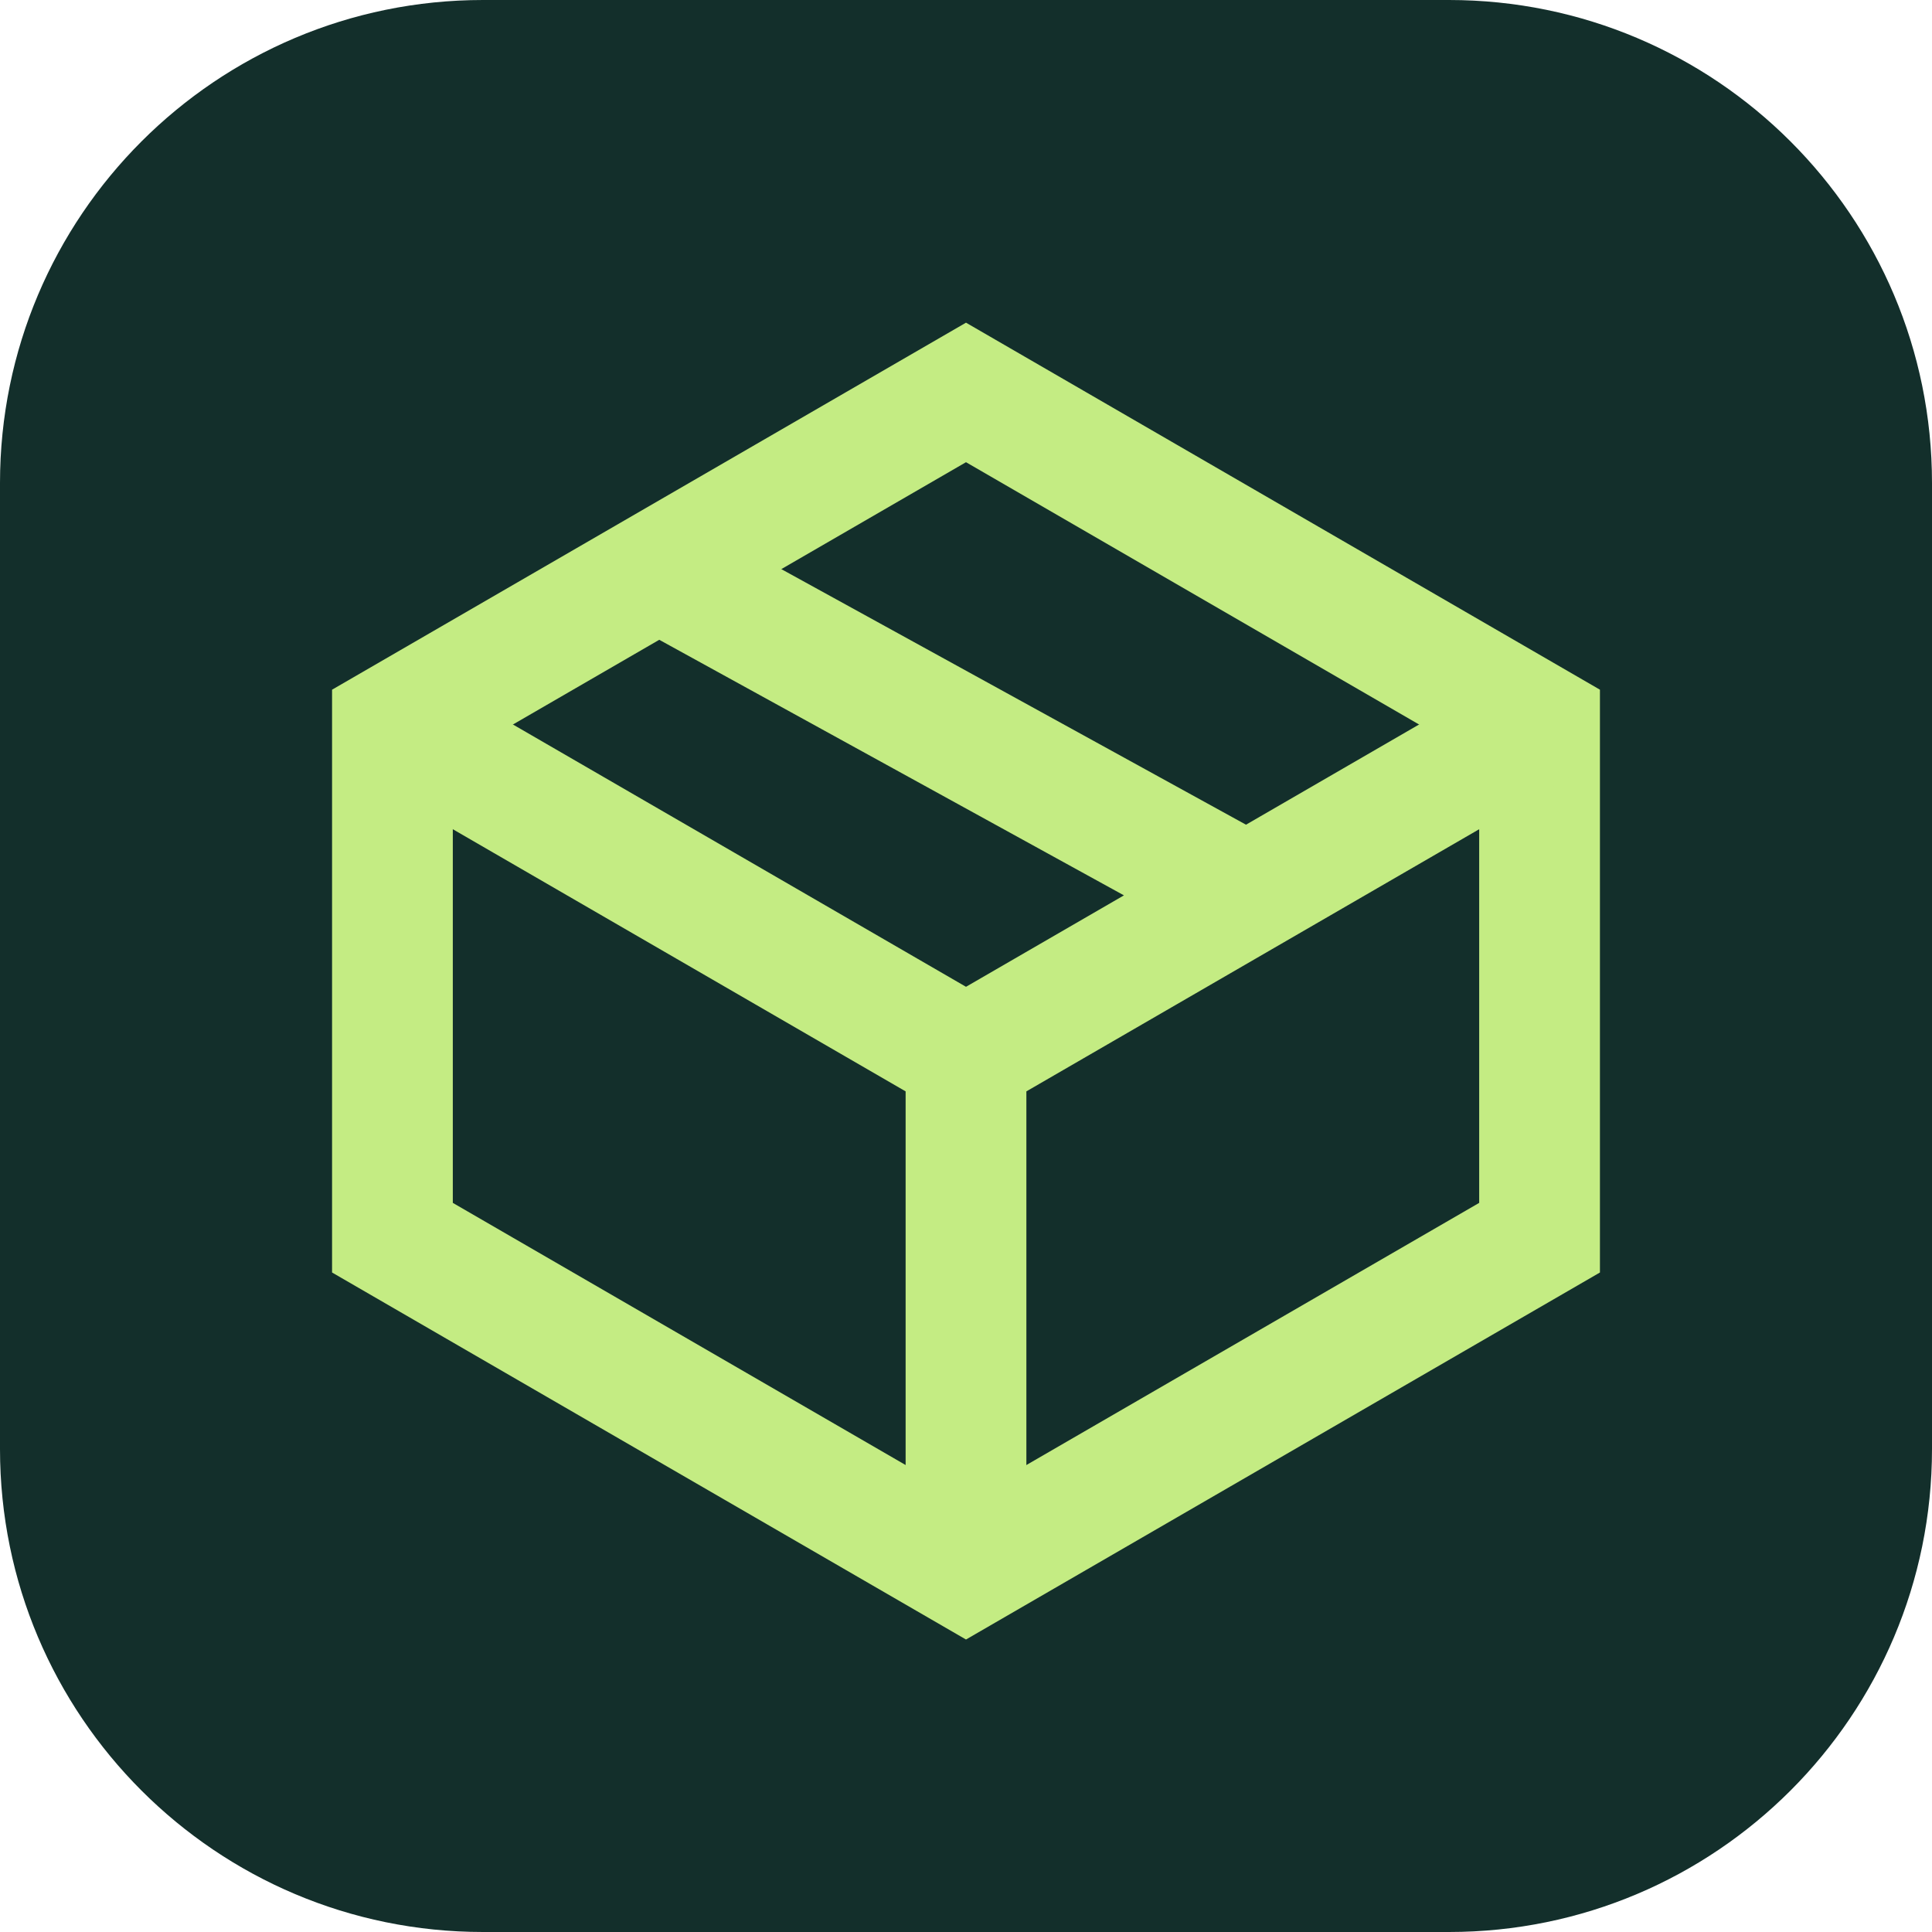
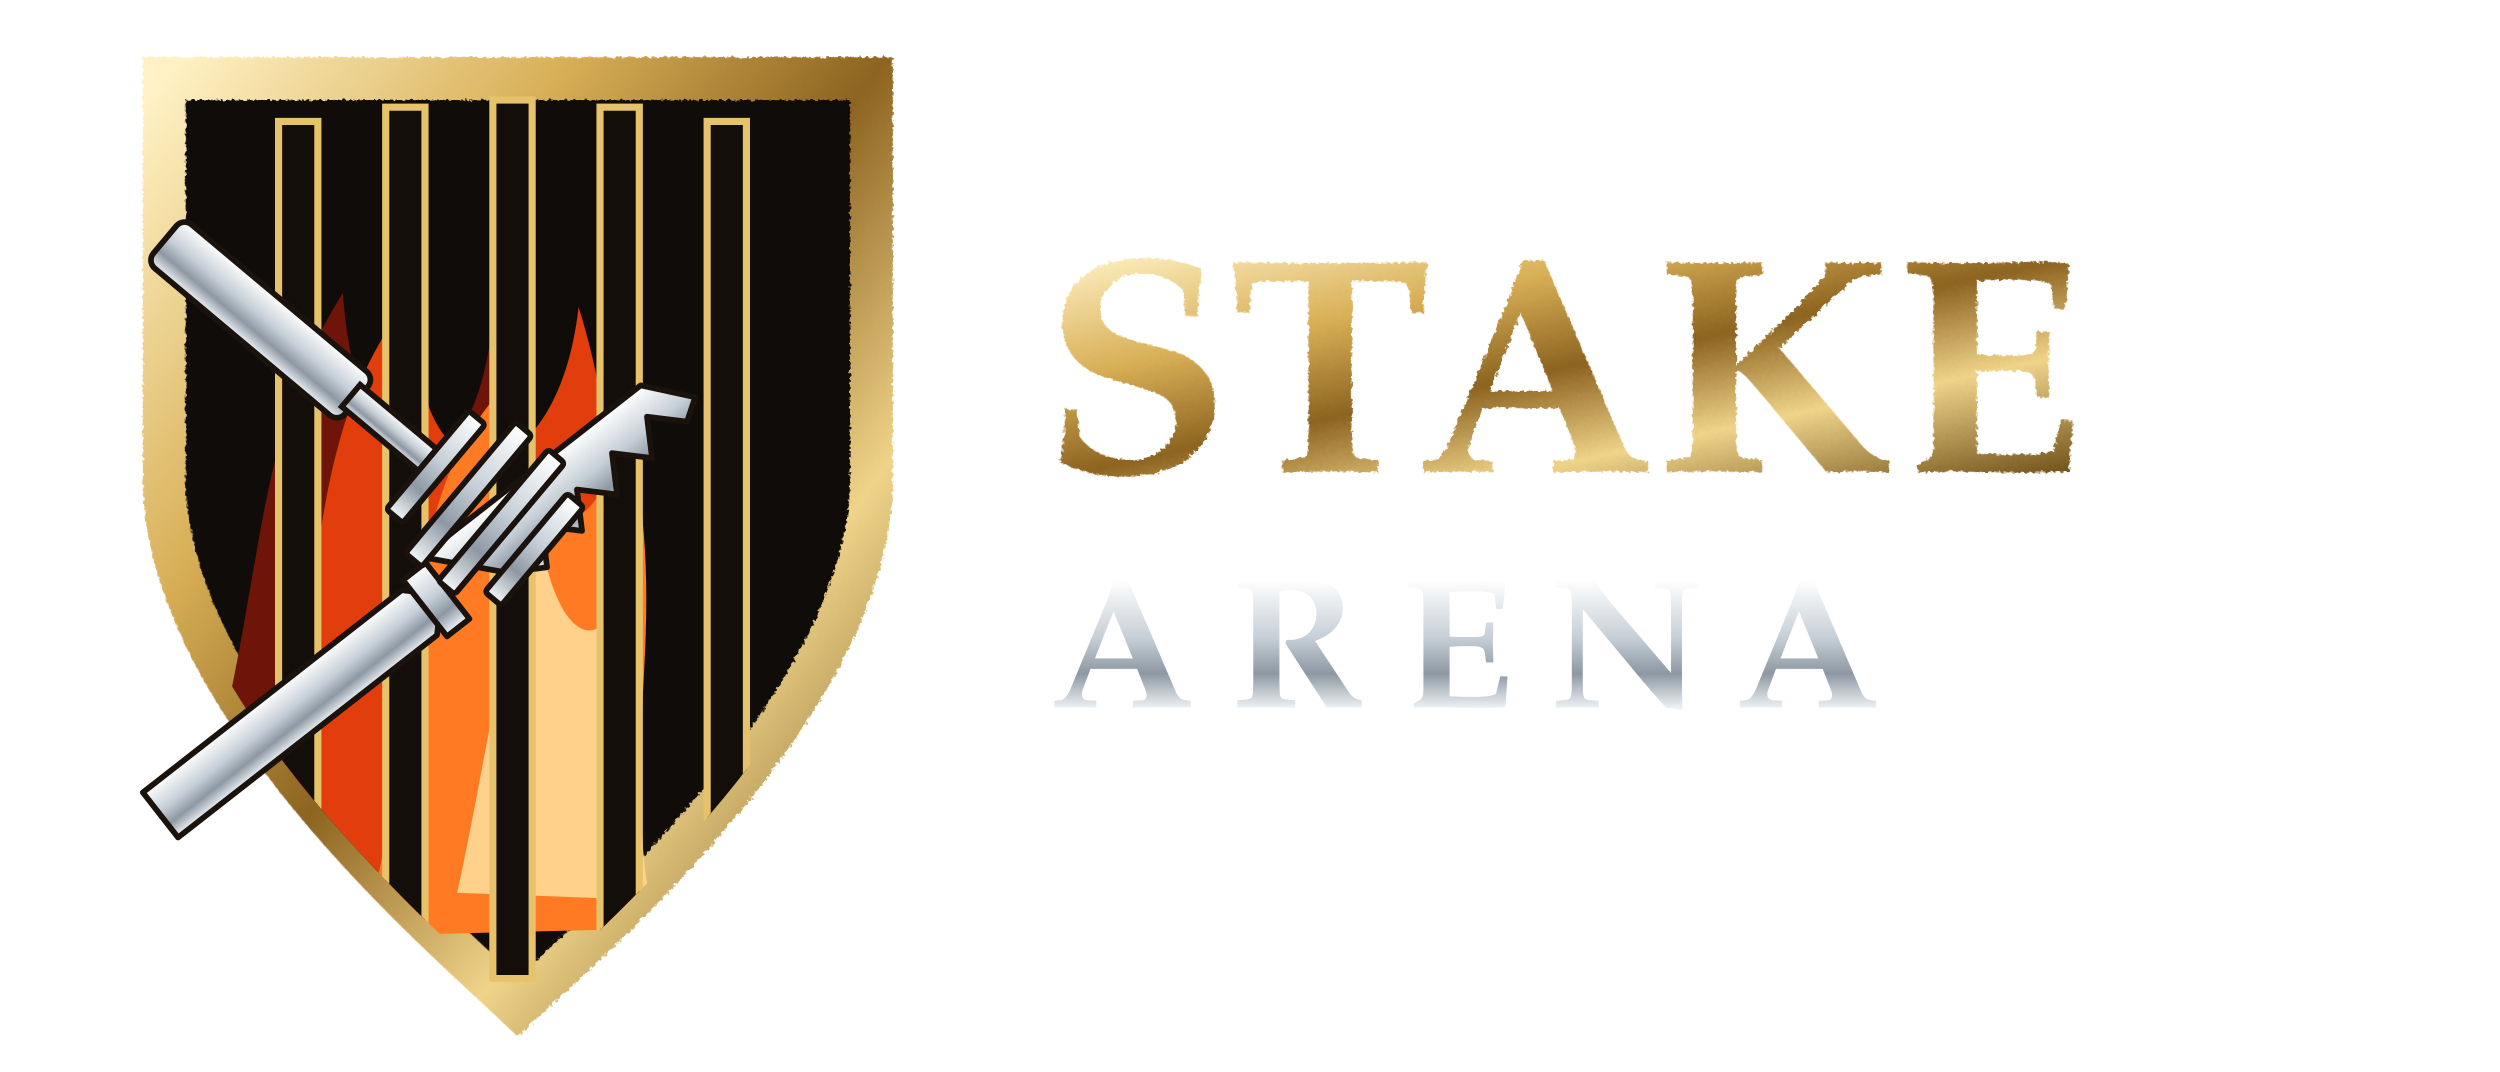
- <svg xmlns="http://www.w3.org/2000/svg" viewBox="0 0 64 64">
-   <rect width="64" height="64" rx="16" fill="#132f2b" />
-   <g fill="none" stroke="#c4ec83" stroke-width="4">
-     <path d="m13 24 19-11 19 11v17L32 52 13 41Z" />
-     <path d="m13 24 19 11 19-11M32 35v17M22 19l20 11" />
+ <svg xmlns="http://www.w3.org/2000/svg" viewBox="0 0 700 300" role="img" aria-label="Stake Arena">
+   <defs>
+     <linearGradient id="gold" x1="0" y1="0" x2="1" y2="1">
+       <stop offset="0" stop-color="#fff1c4" />
+       <stop offset="0.28" stop-color="#d7ae55" />
+       <stop offset="0.5" stop-color="#8d6420" />
+       <stop offset="0.72" stop-color="#f0d48a" />
+       <stop offset="1" stop-color="#6d4e16" />
+     </linearGradient>
+     <linearGradient id="silver" x1="0" y1="0" x2="0" y2="1">
+       <stop offset="0" stop-color="#ffffff" />
+       <stop offset="0.45" stop-color="#c5ced6" />
+       <stop offset="0.72" stop-color="#8d98a3" />
+       <stop offset="1" stop-color="#f4f7fa" />
+     </linearGradient>
+     <filter id="hammer" x="-8%" y="-8%" width="116%" height="116%">
+       <feTurbulence type="fractalNoise" baseFrequency="0.9" numOctaves="2" seed="3" result="noise" />
+       <feDisplacementMap in="SourceGraphic" in2="noise" scale="1.4" />
+     </filter>
+     <clipPath id="shield">
+       <path d="M46 22h198v112c0 62-78 128-99 148C124 262 46 196 46 134Z" />
+     </clipPath>
+   </defs>
+   <path d="M46 22h198v112c0 62-78 128-99 148C124 262 46 196 46 134Z" fill="#100c09" stroke="url(#gold)" stroke-width="12" filter="url(#hammer)" />
+   <g clip-path="url(#shield)">
+     <path fill="#6e1408" d="M48 250c28-70 18-120 48-168 4 58 36 62 42 8 18 62-8 96 8 150z" />
+     <path fill="#e23d0c" d="M70 258c24-78 10-132 46-176-2 64 40 58 46 4 22 70-6 112 10 168z" />
+     <path fill="#ff7a22" d="M102 262c18-70 8-116 36-150 6 48 34 42 36 2 16 58-2 96 8 146z" />
+     <path fill="#ffd18a" d="M128 250c10-46 12-74 24-96 6 30 20 28 22 6 10 36 2 62 8 92z" />
+     <g fill="#140e0a" stroke="#e6c36a" stroke-width="2">
+       <rect x="78" y="34" width="11" height="230" />
+       <rect x="108" y="30" width="11" height="240" />
+       <rect x="138" y="28" width="11" height="246" />
+       <rect x="168" y="30" width="11" height="240" />
+       <rect x="198" y="34" width="11" height="226" />
+     </g>
  </g>
+   <g transform="rotate(-38 145 150)" fill="url(#silver)" stroke="#1a120c" stroke-width="1.6" stroke-linejoin="round">
+     <path d="M18 142h92l8 8-8 8H18z" />
+     <rect x="112" y="140" width="8" height="20" />
+     <path d="M120 138h78l10 12-6 4-8-8-6 10-8-8-6 10-8-8-6 10-8-8-6 10-10-6z" />
+   </g>
+   <g transform="rotate(40 145 150)" fill="url(#silver)" stroke="#1a120c" stroke-width="1.6">
+     <rect x="16" y="142" width="70" height="16" rx="3" />
+     <rect x="84" y="146" width="28" height="8" />
+     <rect x="112" y="132" width="6" height="36" rx="1" />
+     <rect x="124" y="126" width="6" height="48" rx="1" />
+     <rect x="136" y="126" width="6" height="48" rx="1" />
+     <rect x="148" y="132" width="6" height="36" rx="1" />
+   </g>
+   <text x="292" y="132" font-family="Georgia, 'Palatino Linotype', Palatino, serif" font-size="86" font-weight="700" fill="url(#gold)" filter="url(#hammer)">STAKE</text>
+   <text x="294" y="198" font-family="Georgia, 'Palatino Linotype', Palatino, serif" font-size="52" font-weight="700" letter-spacing="10" fill="url(#silver)">ARENA</text>
+   <path d="M294 214h250" stroke="url(#gold)" stroke-width="3" />
</svg>
